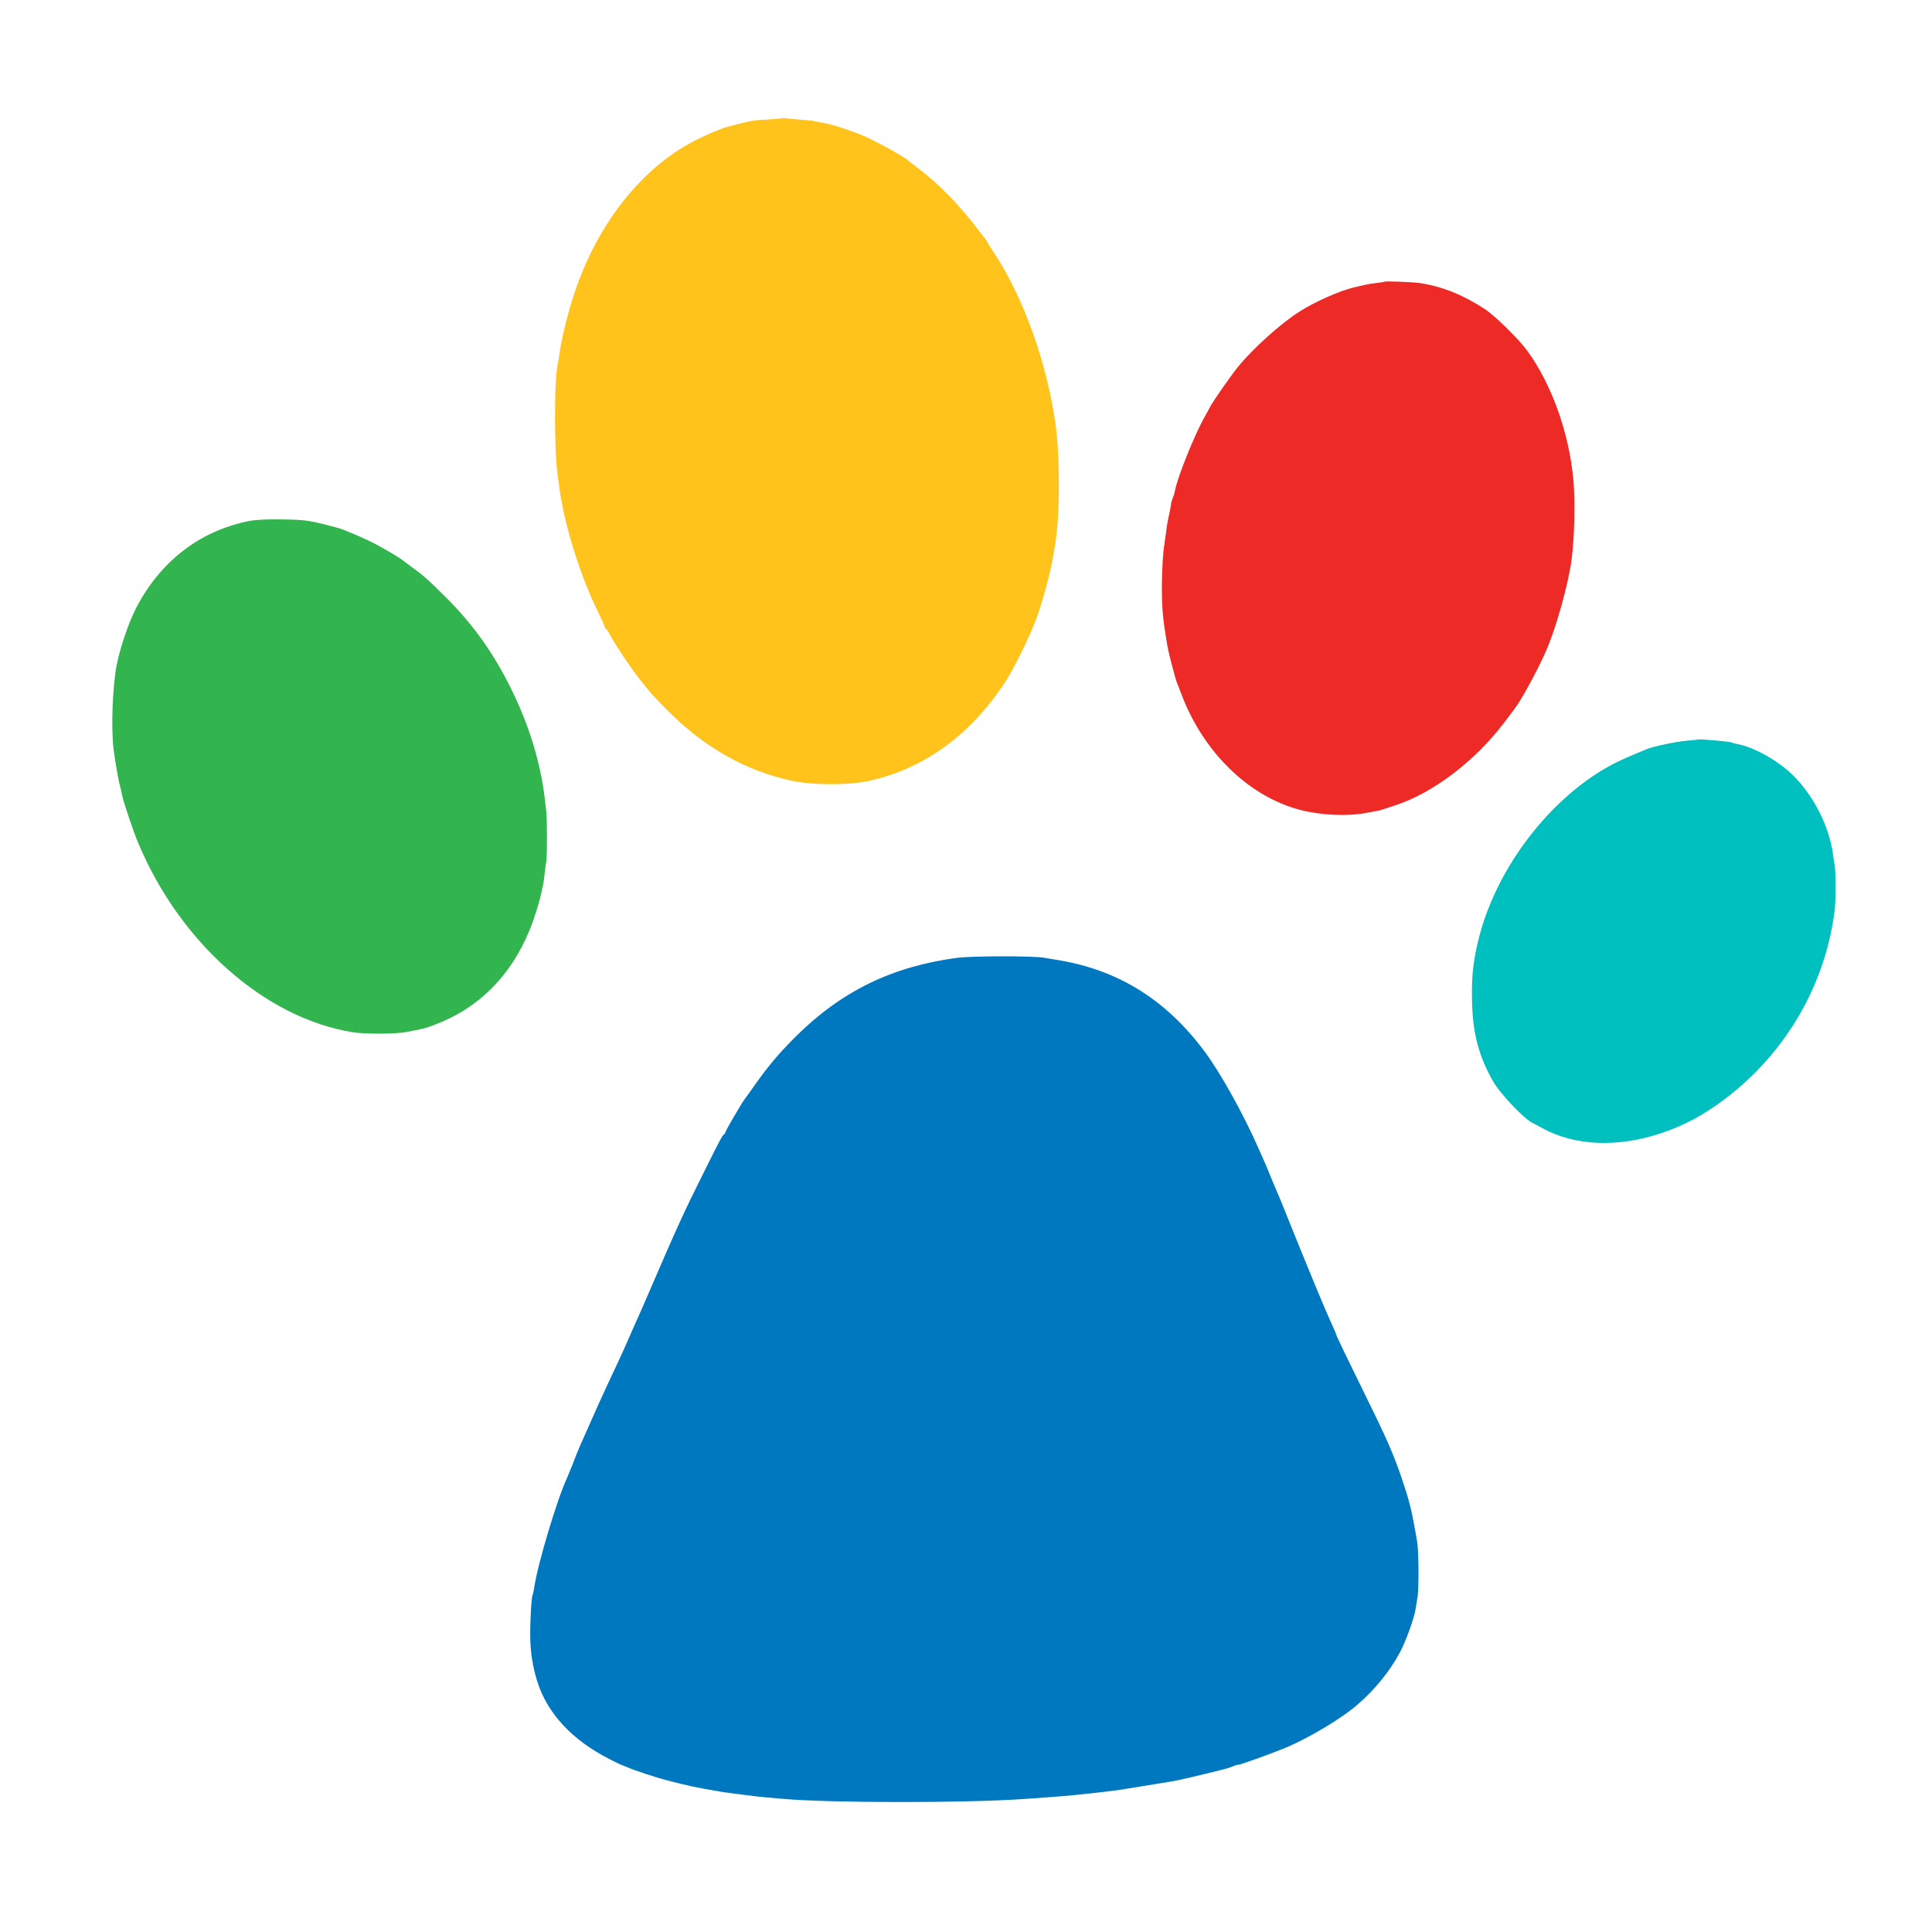
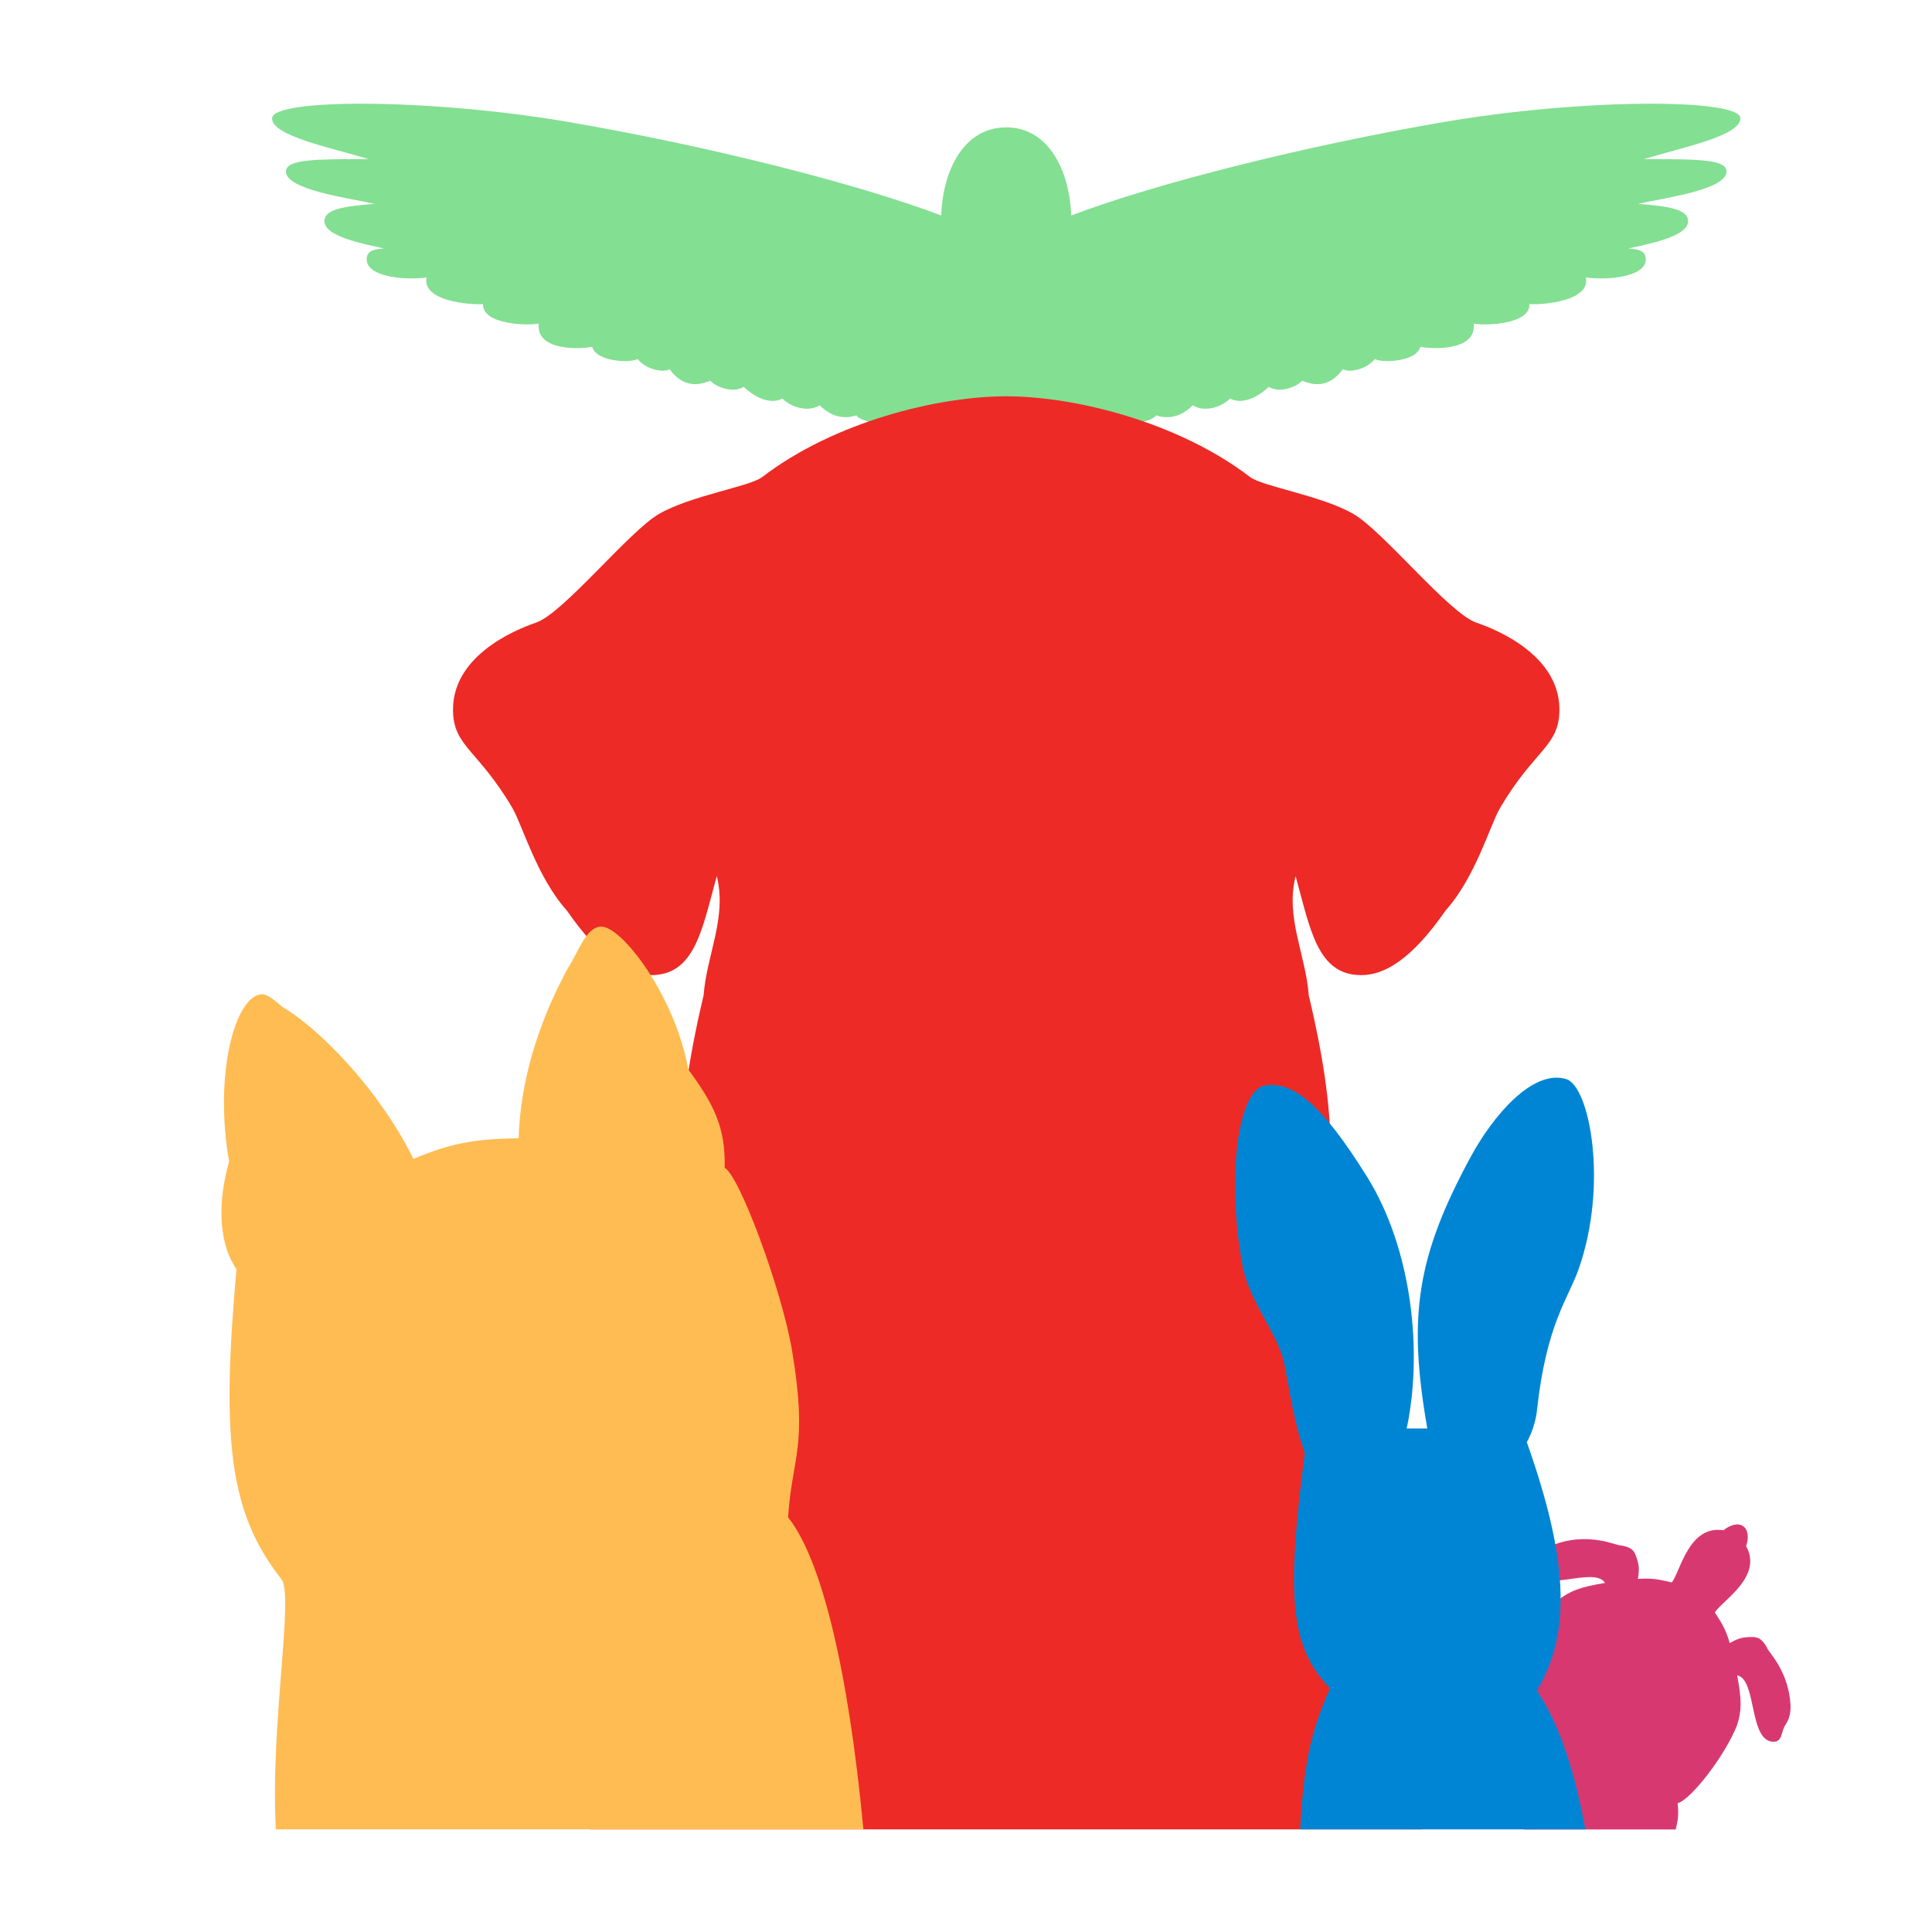
- <svg xmlns="http://www.w3.org/2000/svg" version="1.0" width="16" height="16" viewBox="150 150 1300 1300">
-   <path fill="#32b54f" d="M317.5 500.6c-33.2 6.7-59.6 27-76 58.7-5 9.7-10.7 26.6-13 38.2-2.8 14.8-3.8 41.7-2.1 56.5.8 6.6 3.4 21.8 4.2 24.2.4 1.5.8 3.2 1.9 8.3.8 3.8 7.3 23 10 29.5 28 68.1 85.9 119.3 145.1 128.6 8.5 1.3 28.1 1.2 35.4-.1 11.9-2.2 12.7-2.4 19.8-5.1 29.1-10.9 50.8-32.6 63.5-63.4 3.3-8 7.3-21 8.3-26.9.3-1.4.7-3.3.9-4.1.2-.8.7-4.1 1-7.3.4-3.2.8-6.8 1.1-8 .6-3.2.6-28.4 0-33.7-.3-2.5-.8-6.3-1-8.5-2.9-24.4-10.5-49.4-22.7-74.1-11.6-23.5-25.1-42.6-42.9-60.5-12.6-12.6-15.8-15.5-24-21.4-3-2.2-5.7-4.2-6-4.5-.7-.8-9.6-6.2-17.2-10.3-5.6-3.2-21.8-10.2-25.8-11.3-19.6-5.3-21.7-5.6-37.5-5.9-10.8-.2-18.3.2-23 1.1z" />
-   <path fill="#ffc31b" d="M676.8 229.5c-.1.1-4.6.6-9.8.9-10.3.6-11.4.8-20.5 3.1-3.3.9-6.4 1.7-7 1.8-4.1 1-15.5 5.9-22.7 9.7-35.6 18.6-64.9 55.9-80.3 102.3-4.4 13.1-8.9 31.4-10 40.5-.4 2.6-.8 5.4-1 6.2-2.7 10.1-2.7 60.1-.1 77 .1.8.6 4.2 1 7.5 3.3 24.5 14 58.8 25.7 82.6 2.7 5.5 4.9 10.4 4.9 10.9 0 .4.3 1 .8 1.2.4.1 1.8 2.3 3.1 4.8 3.7 6.8 13.7 21.7 19.5 29 7.3 9.3 9.2 11.4 18.1 20.4 25.2 25.5 53.4 41.5 85 48.1 14.6 3 39.1 2.9 52.8-.4 36.5-8.6 66.8-30.8 90-66.1 6.7-10.3 17.9-33.3 22.2-46 3.6-10.3 8.9-30.5 10-37.9.3-2 .8-4.8 1-6.1 3.6-17.6 4-57.5 1-81.5-5.4-41.4-21.5-87-41.4-117-2.5-3.8-4.8-7.4-5-8-.2-.5-.8-1.4-1.3-2-.4-.5-2.2-2.8-3.9-5-13.2-17.5-27.2-31.8-41.4-42.5-3.3-2.5-6.2-4.8-6.5-5.1-1.5-1.8-21.7-13-29-16.1-10.1-4.3-22.9-8.4-29-9.3-2.5-.4-4.7-.8-5-1-.4-.2-4.7-.7-9.6-1-4.9-.4-9.4-.8-10.1-1-.6-.2-1.3-.2-1.5 0z" />
-   <path fill="#ed2a26" d="M1081.8 339.5c-.2.2-2.5.5-5.3.9-5.5.6-6.1.8-15.5 3-9.9 2.4-26.2 9.6-37 16.5-12.2 7.8-30.4 24.1-40.7 36.6-4.7 5.7-16.5 22.6-18.9 27-.6 1.1-2.4 4.5-4.1 7.5-6.7 12-18 40.1-19.7 49.2-.2 1.3-.9 3.6-1.6 5.3-.6 1.6-1.1 3.1-1 3.3.1.1-.4 2.6-.9 5.5-1.6 7.3-1.8 8.5-2.6 14.7-.4 3-.9 6.3-1 7.2-.9 4.7-1.6 16.6-1.7 27.8 0 16 .6 22.3 3.7 40.5.8 4.8 5.2 21.7 6.5 25 .5 1.1 1.8 4.7 3.1 8 14.7 38.8 45.4 68.6 79.9 77.5 13.8 3.6 31.5 4.4 44.3 2 9.2-1.7 9.1-1.7 10.7-2.2.8-.3 4.7-1.6 8.5-2.8 25.5-8.2 54-29.8 73.8-56 3.1-4.1 6-8 6.4-8.5 4.4-5.4 15.3-25.3 21.6-39.5 6.6-14.8 15.1-45.3 17.2-61.5 2-16.1 2.5-39.4 1.2-53.5-2.8-31.4-14.6-64.4-30.9-86.8-5.6-7.8-22.1-24-28.8-28.3-14.7-9.6-28.7-15.2-44-17.5-4.4-.6-22.7-1.3-23.2-.9z" />
-   <path fill="#00bfbf" d="M1292.7 647.6c-.1.1-3.6.5-7.7.8-7.1.6-22.2 3.8-26.5 5.5-11.6 4.7-18.9 8-23.5 10.4-41.3 21.9-77.3 68.5-89.6 115.7-4.1 16-5.3 26.7-4.9 43.5.4 21.8 4.6 37.5 14.4 54.5 4.6 7.9 20 24.2 25.6 27.2 1.7.8 5 2.7 7.5 4 21.7 11.9 50.5 13.1 79.7 3.3 15.7-5.2 28.4-12.1 42.8-22.9 41-30.9 67.8-76.9 74-127.1.8-5.9.8-26.9 0-30.5-.3-1.4-.8-4.5-1.1-7-2.6-18.9-12.7-39-26.5-52.9-10.1-10.1-26.8-19.5-38.1-21.5-1.5-.2-3.1-.7-3.6-1-1-.6-21.9-2.5-22.5-2z" />
-   <path fill="#0078bf" d="M794.1 794.5c-43.8 5.8-77.9 22.4-108.7 53-11.6 11.6-18.5 19.8-27.8 33-3.1 4.4-6 8.5-6.5 9-1.7 2.2-13.1 21.6-13.1 22.5 0 .4-.3 1-.7 1.2-1.1.4-3 4-14.3 26.8-12.7 25.4-17.4 35.7-36.5 80-3.4 8-7.4 17-8.8 20-1.3 3-3.9 8.9-5.7 13-1.8 4.1-5.1 11.3-7.3 16-11.5 24.5-11.9 25.6-24.7 54.5-1.2 2.7-3.2 7.8-4.5 11.3-1.4 3.4-3.1 7.7-3.9 9.5-7 15.2-19.9 58.5-22.1 73.7-.4 2.4-.8 4.8-1.1 5.1-.8 1.3-1.8 18.7-1.6 28.7.1 9.9 1.7 19.9 4.6 29.2 6.6 21.6 23.4 39.8 48.6 52.6 4.1 2.1 7.7 3.9 8 3.9.3.1 1.9.7 3.5 1.4 5.5 2.4 19.8 7.1 27.5 9.1 13.9 3.6 19.4 4.8 35.5 7.5 1.1.2 5.8.9 10.5 1.5s10.1 1.3 12 1.5c1.9.3 6.2.7 9.5 1 3.3.3 7.9.7 10.3.9 30.8 2.8 122.6 2.9 162.2.1 27.3-1.9 28.1-2 47-4 2.9-.3 10.9-1.3 16.5-2 3.2-.5 18.8-3 37-6 3.3-.6 15.5-3.4 24-5.5 4.4-1.1 9.1-2.3 10.4-2.6 1.3-.3 3.9-1.1 5.7-1.9 1.9-.8 3.4-1.2 3.4-1 0 .6 22.7-7.6 31.9-11.4 16-6.7 38.4-20.1 48.9-29.4 11.7-10.2 21.5-22.4 28.1-34.7 4.1-7.7 9.6-22.9 10.6-29.2.3-1.8.9-5.7 1.4-8.7.9-5.9.7-31.4-.4-37.1-.3-1.9-1-6-1.6-9-2-11.6-3.9-19.2-8.6-33-5.3-15.7-10.2-27-23.3-53.5-13.3-27.1-21-43-21-43.8 0-.3-1.5-3.8-3.4-7.9-4-8.7-14.1-33.1-26.1-62.8-4.7-11.8-9.2-22.9-10-24.5-.7-1.7-2.5-5.9-4-9.5-1.4-3.6-3.2-7.9-3.9-9.5-.8-1.7-2.6-5.9-4.2-9.5-10.3-23.6-26-52-37.1-66.8-25.7-34.4-57.5-54.3-97.8-61.1-3.3-.5-7.6-1.3-9.5-1.6-7.5-1.4-48.4-1.3-58.9 0z" />
+ <svg xmlns="http://www.w3.org/2000/svg" fill="none" height="16" viewBox="0 0 40 40" width="16">
+   <path d="m22.178 4.461c-.033-.925-.466-1.824-1.346-1.824-.881 0-1.313.899-1.346 1.824-1.78-.675-4.883-1.45-7.72-1.936-2.864-.49-6.133-.49-6.133-.075 0 .364 1.193.6 2.0.844-1.09 0-1.713 0-1.713.255 0 .378 1.251.542 1.833.671-.603.05-1.036.103-1.036.359 0 .319.801.469 1.231.564-.194.024-.356.034-.356.23 0 .344.731.437 1.241.372-.102.491.896.57 1.168.551-.017.436.969.448 1.153.403-.065.603.958.521 1.105.479.085.321.814.339.942.255.167.211.522.292.661.211.313.419.643.317.844.239.154.159.503.251.69.126.311.29.611.348.8.242.214.205.56.279.775.139.317.325.645.252.759.208.043.085.291.142.291.142h5.624s.248-.057.291-.142c.114.044.442.117.759-.208.215.14.56.067.775-.139.189.105.489.047.8-.242.187.125.536.033.69-.126.201.078.531.18.844-.239.14.081.494 0 .661-.211.128.084.857.066.942-.255.147.042 1.17.125 1.105-.479.183.045 1.17.033 1.153-.403.273.019 1.27-.06 1.168-.551.51.065 1.241-.028 1.241-.372 0-.196-.162-.205-.356-.23.43-.095 1.231-.245 1.231-.564 0-.256-.433-.309-1.036-.359.582-.129 1.833-.293 1.833-.671 0-.255-.623-.255-1.713-.255.807-.244 2-.48 2-.844 0-.415-3.269-.415-6.133.075-2.837.486-5.94 1.26-7.72 1.936z" fill="#83df92" />
+   <path d="m25.883 9.878c-1.497-1.148-3.641-1.673-5.052-1.673s-3.555.525-5.052 1.673c-.254.195-1.477.382-2.136.763-.616.356-1.971 2.045-2.537 2.247-.168.06-1.727.57-1.727 1.802 0 .766.512.82 1.226 2.033.211.358.507 1.434 1.133 2.131.694 1.003 1.259 1.335 1.741 1.335.911 0 1.056-.948 1.361-2.05.215.861-.21 1.628-.272 2.466-.343 1.445-.456 2.424-.456 3.323-.8 1.895-2.374 9.259-1.894 13.947h17.228c.48-4.687-1.094-12.051-1.894-13.947 0-.899-.113-1.877-.456-3.323-.062-.839-.488-1.605-.272-2.466.305 1.102.45 2.05 1.361 2.05.482 0 1.047-.333 1.742-1.335.626-.698.922-1.774 1.133-2.131.714-1.213 1.226-1.267 1.226-2.033 0-1.232-1.559-1.742-1.728-1.802-.566-.202-1.922-1.891-2.537-2.247-.659-.381-1.881-.568-2.136-.763z" fill="#ed2a26" />
+   <path d="m36.151 32.01c.053-.144.055-.332-.061-.412-.116-.081-.29-.014-.407.085-.722-.114-.891.855-1.071 1.08-.302-.076-.455-.091-.702-.073.037-.2.024-.302-.039-.475-.033-.089-.076-.193-.35-.223-.082-.009-.598-.243-1.236-.05-.174.053-.277.132-.36.241-.096.136-.309.173-.245.349.179.491 1.334-.121 1.55.241-.51.083-.718.162-.963.35-.499.434-1.128 1.426-1.103 1.712-.208.053-.316.101-.49.222l.88 2.82h3.139c.054-.205.062-.329.041-.543.278-.074.995-1.005 1.232-1.622.094-.294.096-.517 0-1.025.414.08.234 1.374.756 1.374.187 0 .149-.213.244-.35.075-.115.114-.239.104-.421-.037-.665-.433-1.07-.47-1.144-.122-.247-.234-.253-.329-.253-.184 0-.285.023-.459.126-.068-.238-.135-.376-.309-.634.15-.246 1.003-.736.648-1.375z" fill="#d83870" />
+   <path d="m30.457 23.937c-1.119 2.063-1.317 3.298-.906 5.638h-.427c.333-1.567.12-3.701-.821-5.212s-1.532-1.978-2.109-1.89-.802 1.935-.468 3.742c.135.727.741 1.418.861 2.011.1.496.215 1.294.426 1.851-.372 2.916-.327 4.007.522 4.877-.426.969-.543 1.63-.618 2.921h5.905c-.248-1.357-.589-2.256-1.003-2.874.74-1.217.625-2.799-.208-5.141.126-.228.191-.479.209-.65.194-1.806.653-2.326.867-2.942.615-1.764.22-3.776-.256-3.925-.702-.221-1.534.782-1.974 1.595z" fill="#0085d4" />
+   <path d="m14.249 22.139c-.271-1.514-1.367-2.954-1.799-2.954-.32 0-.466.52-.703.875-.111.231-.954 1.674-1.009 3.506-.938.015-1.418.108-2.178.428-.739-1.497-2.015-2.741-2.692-3.132-.08-.046-.296-.295-.467-.276-.535.061-.974 1.649-.658 3.461-.257.907-.198 1.731.153 2.229-.319 3.549-.146 5.053.929 6.417.268.34-.232 2.983-.114 5.181l12.165-0c-.32-3.378-.883-5.613-1.56-6.46.084-1.271.417-1.45.084-3.443-.21-1.257-1.093-3.641-1.397-3.792.023-.849-.237-1.332-.755-2.041z" fill="#ffbc53" />
</svg>
